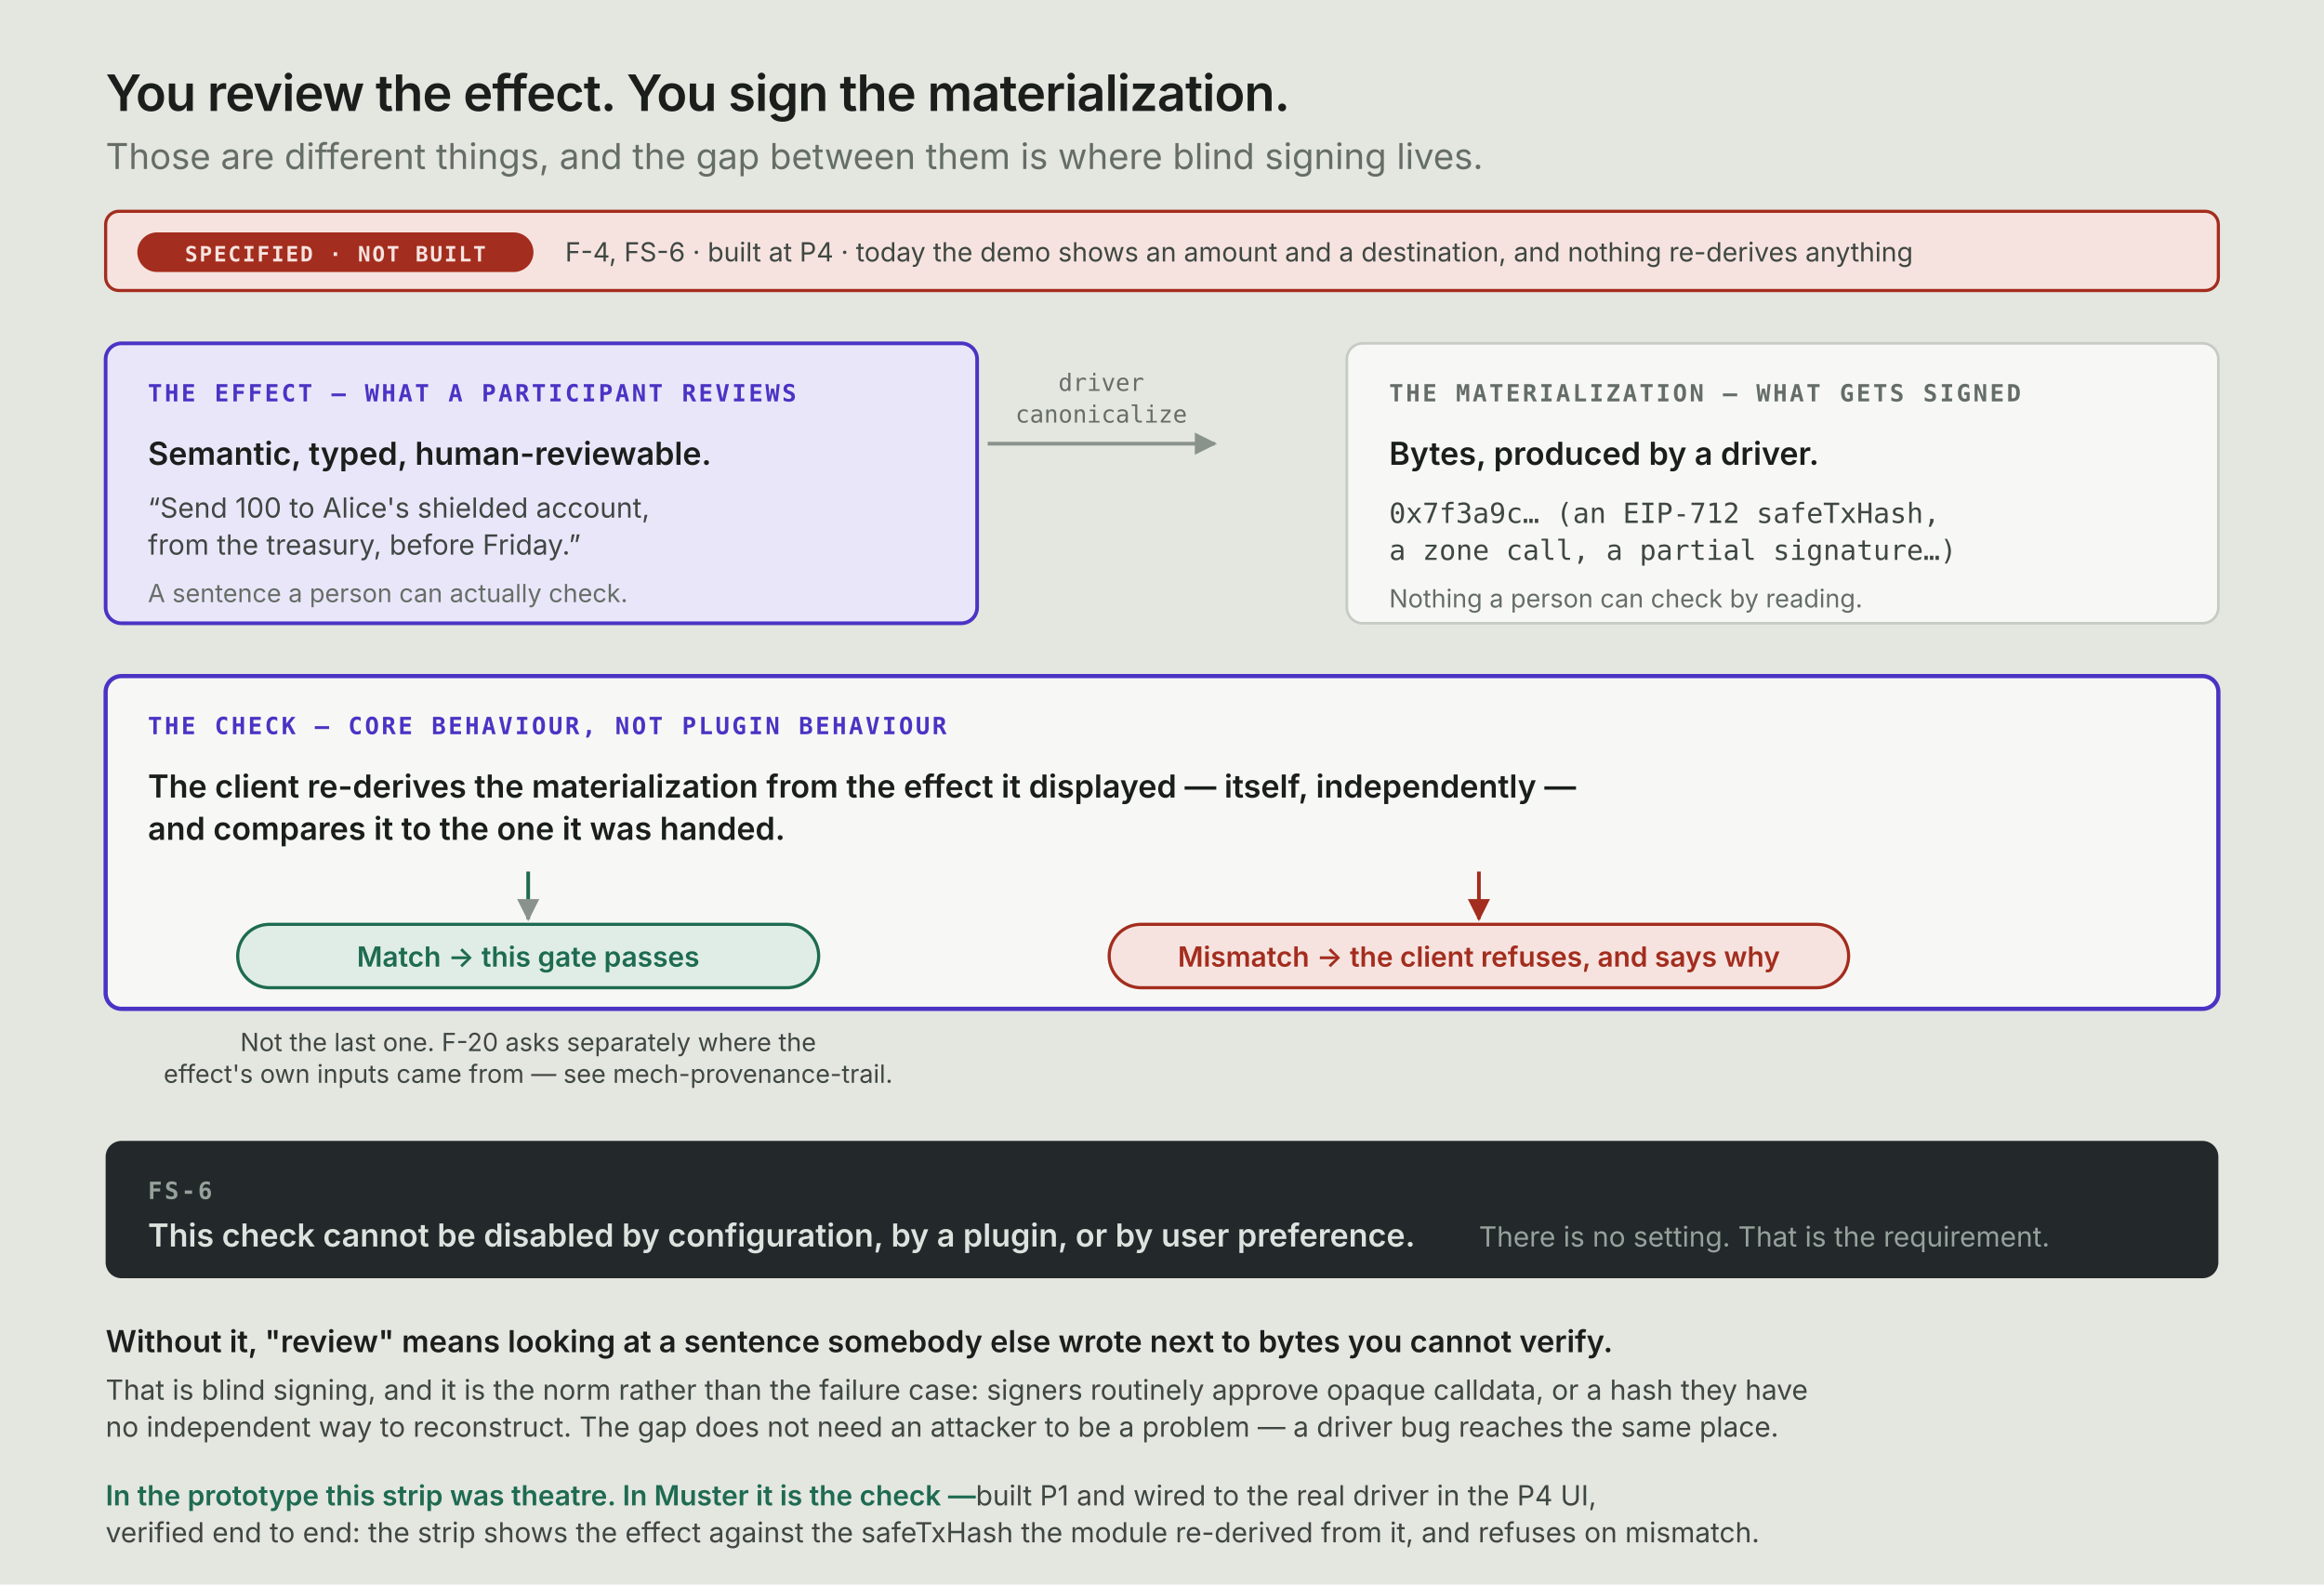
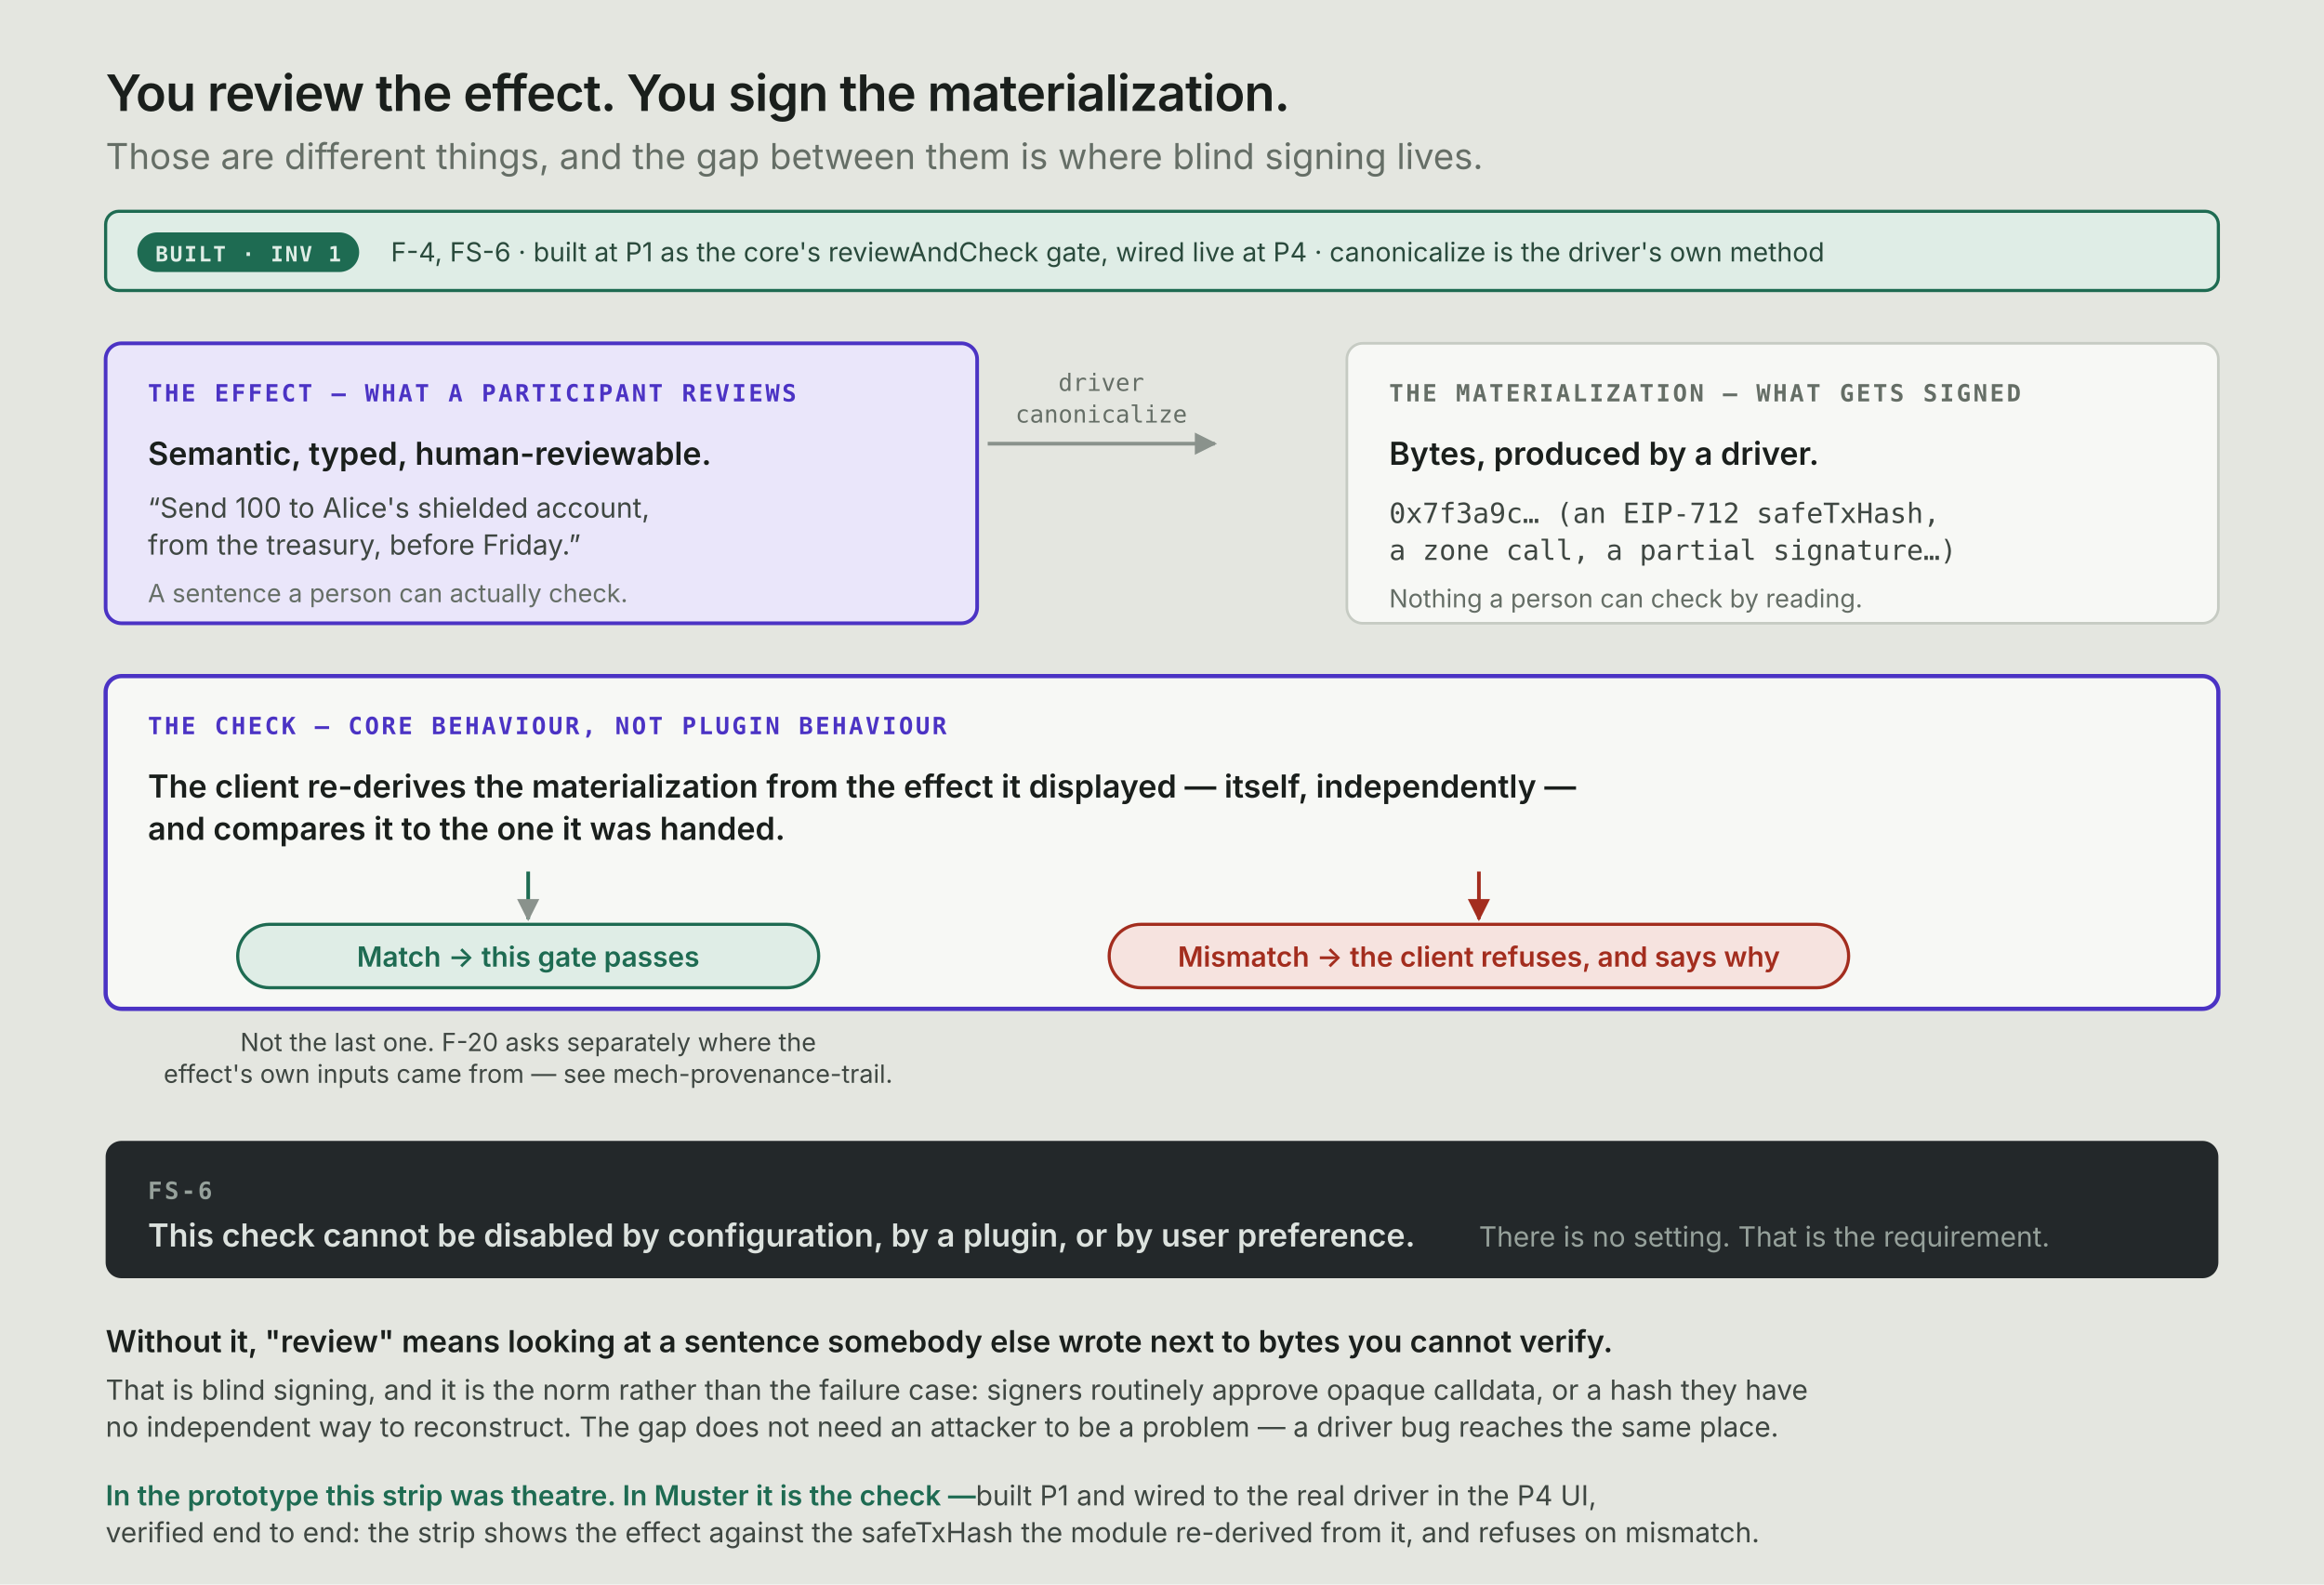
<svg xmlns="http://www.w3.org/2000/svg" viewBox="0 0 880 600" width="880" height="600" font-family="'Instrument Sans',-apple-system,BlinkMacSystemFont,'Segoe UI',sans-serif">
  <defs>
    <marker id="g" viewBox="0 0 10 10" refX="9" refY="5" markerWidth="6" markerHeight="6" orient="auto-start-reverse">
      <path d="M 0 0 L 10 5 L 0 10 z" fill="#8A928C" />
    </marker>
    <marker id="r" viewBox="0 0 10 10" refX="9" refY="5" markerWidth="6" markerHeight="6" orient="auto-start-reverse">
      <path d="M 0 0 L 10 5 L 0 10 z" fill="#A32D1E" />
    </marker>
  </defs>
  <rect width="880" height="600" fill="#E4E6E0" />
  <text x="40" y="42" font-size="19" font-weight="600" fill="#1A1F1C" letter-spacing="-0.3">You review the effect. You sign the materialization.</text>
  <text x="40" y="64" font-size="13.5" fill="#656E66">Those are different things, and the gap between them is where blind signing lives.</text>
-   <rect x="40" y="80" width="800" height="30" rx="5" fill="#F6E3DF" stroke="#A32D1E" stroke-width="1.2" />
-   <rect x="52" y="88" width="150" height="15" rx="7.5" fill="#A32D1E" />
-   <text x="127" y="99" font-size="8" font-family="'DM Mono',ui-monospace,Menlo,monospace" font-weight="600" letter-spacing="0.08em" text-anchor="middle" fill="#F6E3DF">SPECIFIED · NOT BUILT</text>
-   <text x="214" y="99" font-size="10" fill="#3F4742">F-4, FS-6 · built at P4 · today the demo shows an amount and a destination, and nothing re-derives anything</text>
+   <rect x="40" y="80" width="800" height="30" rx="5" fill="#DFEDE6" stroke="#1E6B52" stroke-width="1.2" />
+   <rect x="52" y="88" width="84" height="15" rx="7.5" fill="#1E6B52" />
+   <text x="94" y="99" font-size="8" font-family="'DM Mono',ui-monospace,Menlo,monospace" font-weight="600" letter-spacing="0.08em" text-anchor="middle" fill="#DFEDE6">BUILT · INV 1</text>
+   <text x="148" y="99" font-size="10" fill="#2A4A3C">F-4, FS-6 · built at P1 as the core's reviewAndCheck gate, wired live at P4 · canonicalize is the driver's own method</text>
  <rect x="40" y="130" width="330" height="106" rx="6" fill="#EAE6FA" stroke="#4B33C4" stroke-width="1.4" />
  <text x="56" y="152" font-size="9" font-family="'DM Mono',ui-monospace,Menlo,monospace" font-weight="600" letter-spacing="0.1em" fill="#4B33C4">THE EFFECT — WHAT A PARTICIPANT REVIEWS</text>
  <text x="56" y="176" font-size="12" font-weight="600" fill="#1A1F1C">Semantic, typed, human-reviewable.</text>
  <text x="56" y="196" font-size="10.5" fill="#3F4742">“Send 100 to Alice's shielded account,</text>
  <text x="56" y="210" font-size="10.5" fill="#3F4742">from the treasury, before Friday.”</text>
  <text x="56" y="228" font-size="9.5" fill="#656E66">A sentence a person can actually check.</text>
  <rect x="510" y="130" width="330" height="106" rx="6" fill="#F7F8F5" stroke="#C6CBC3" stroke-width="1" />
  <text x="526" y="152" font-size="9" font-family="'DM Mono',ui-monospace,Menlo,monospace" font-weight="600" letter-spacing="0.1em" fill="#656E66">THE MATERIALIZATION — WHAT GETS SIGNED</text>
  <text x="526" y="176" font-size="12" font-weight="600" fill="#1A1F1C">Bytes, produced by a driver.</text>
  <text x="526" y="198" font-size="10.5" font-family="'DM Mono',ui-monospace,Menlo,monospace" fill="#3F4742">0x7f3a9c…  (an EIP-712 safeTxHash,</text>
  <text x="526" y="212" font-size="10.5" font-family="'DM Mono',ui-monospace,Menlo,monospace" fill="#3F4742">a zone call, a partial signature…)</text>
  <text x="526" y="230" font-size="9.5" fill="#656E66">Nothing a person can check by reading.</text>
  <path d="M 374 168 L 460 168" stroke="#8A928C" stroke-width="1.4" fill="none" marker-end="url(#g)" />
  <text x="417" y="148" font-size="9" text-anchor="middle" font-family="'DM Mono',ui-monospace,Menlo,monospace" fill="#656E66">driver</text>
  <text x="417" y="160" font-size="9" text-anchor="middle" font-family="'DM Mono',ui-monospace,Menlo,monospace" fill="#656E66">canonicalize</text>
  <rect x="40" y="256" width="800" height="126" rx="6" fill="#F7F8F5" stroke="#4B33C4" stroke-width="1.6" />
  <text x="56" y="278" font-size="9" font-family="'DM Mono',ui-monospace,Menlo,monospace" font-weight="600" letter-spacing="0.1em" fill="#4B33C4">THE CHECK — CORE BEHAVIOUR, NOT PLUGIN BEHAVIOUR</text>
  <text x="56" y="302" font-size="12" font-weight="600" fill="#1A1F1C">The client re-derives the materialization from the effect it displayed — itself, independently —</text>
  <text x="56" y="318" font-size="12" font-weight="600" fill="#1A1F1C">and compares it to the one it was handed.</text>
  <path d="M 200 330 L 200 348" stroke="#1E6B52" stroke-width="1.4" fill="none" marker-end="url(#g)" />
  <rect x="90" y="350" width="220" height="24" rx="12" fill="#DFEDE6" stroke="#1E6B52" stroke-width="1.2" />
  <text x="200" y="366" font-size="10.5" font-weight="600" text-anchor="middle" fill="#1E6B52">Match → this gate passes</text>
  <text x="200" y="398" font-size="9.5" text-anchor="middle" fill="#3F4742">Not the last one. F-20 asks separately where the</text>
  <text x="200" y="410" font-size="9.5" text-anchor="middle" fill="#3F4742">effect's own inputs came from — see mech-provenance-trail.</text>
  <path d="M 560 330 L 560 348" stroke="#A32D1E" stroke-width="1.4" fill="none" marker-end="url(#r)" />
  <rect x="420" y="350" width="280" height="24" rx="12" fill="#F6E3DF" stroke="#A32D1E" stroke-width="1.2" />
  <text x="560" y="366" font-size="10.5" font-weight="600" text-anchor="middle" fill="#A32D1E">Mismatch → the client refuses, and says why</text>
  <rect x="40" y="432" width="800" height="52" rx="6" fill="#23282A" />
  <text x="56" y="454" font-size="9" font-family="'DM Mono',ui-monospace,Menlo,monospace" font-weight="600" letter-spacing="0.1em" fill="#96A19B">FS-6</text>
  <text x="56" y="472" font-size="12" font-weight="600" fill="#DCE2DE">This check cannot be disabled by configuration, by a plugin, or by user preference.</text>
  <text x="560" y="472" font-size="10.5" fill="#96A19B">There is no setting. That is the requirement.</text>
  <text x="40" y="512" font-size="11.5" font-weight="600" fill="#1A1F1C">Without it, "review" means looking at a sentence somebody else wrote next to bytes you cannot verify.</text>
  <text x="40" y="530" font-size="10.5" fill="#3F4742">That is blind signing, and it is the norm rather than the failure case: signers routinely approve opaque calldata, or a hash they have</text>
  <text x="40" y="544" font-size="10.5" fill="#3F4742">no independent way to reconstruct. The gap does not need an attacker to be a problem — a driver bug reaches the same place.</text>
  <text x="40" y="570" font-size="10.5" font-weight="600" fill="#1E6B52">In the prototype this strip was theatre. In Muster it is the check —<tspan font-weight="400" fill="#3F4742"> built P1 and wired to the real driver in the P4 UI,</tspan>
  </text>
  <text x="40" y="584" font-size="10.5" fill="#3F4742">verified end to end: the strip shows the effect against the safeTxHash the module re-derived from it, and refuses on mismatch.</text>
</svg>
